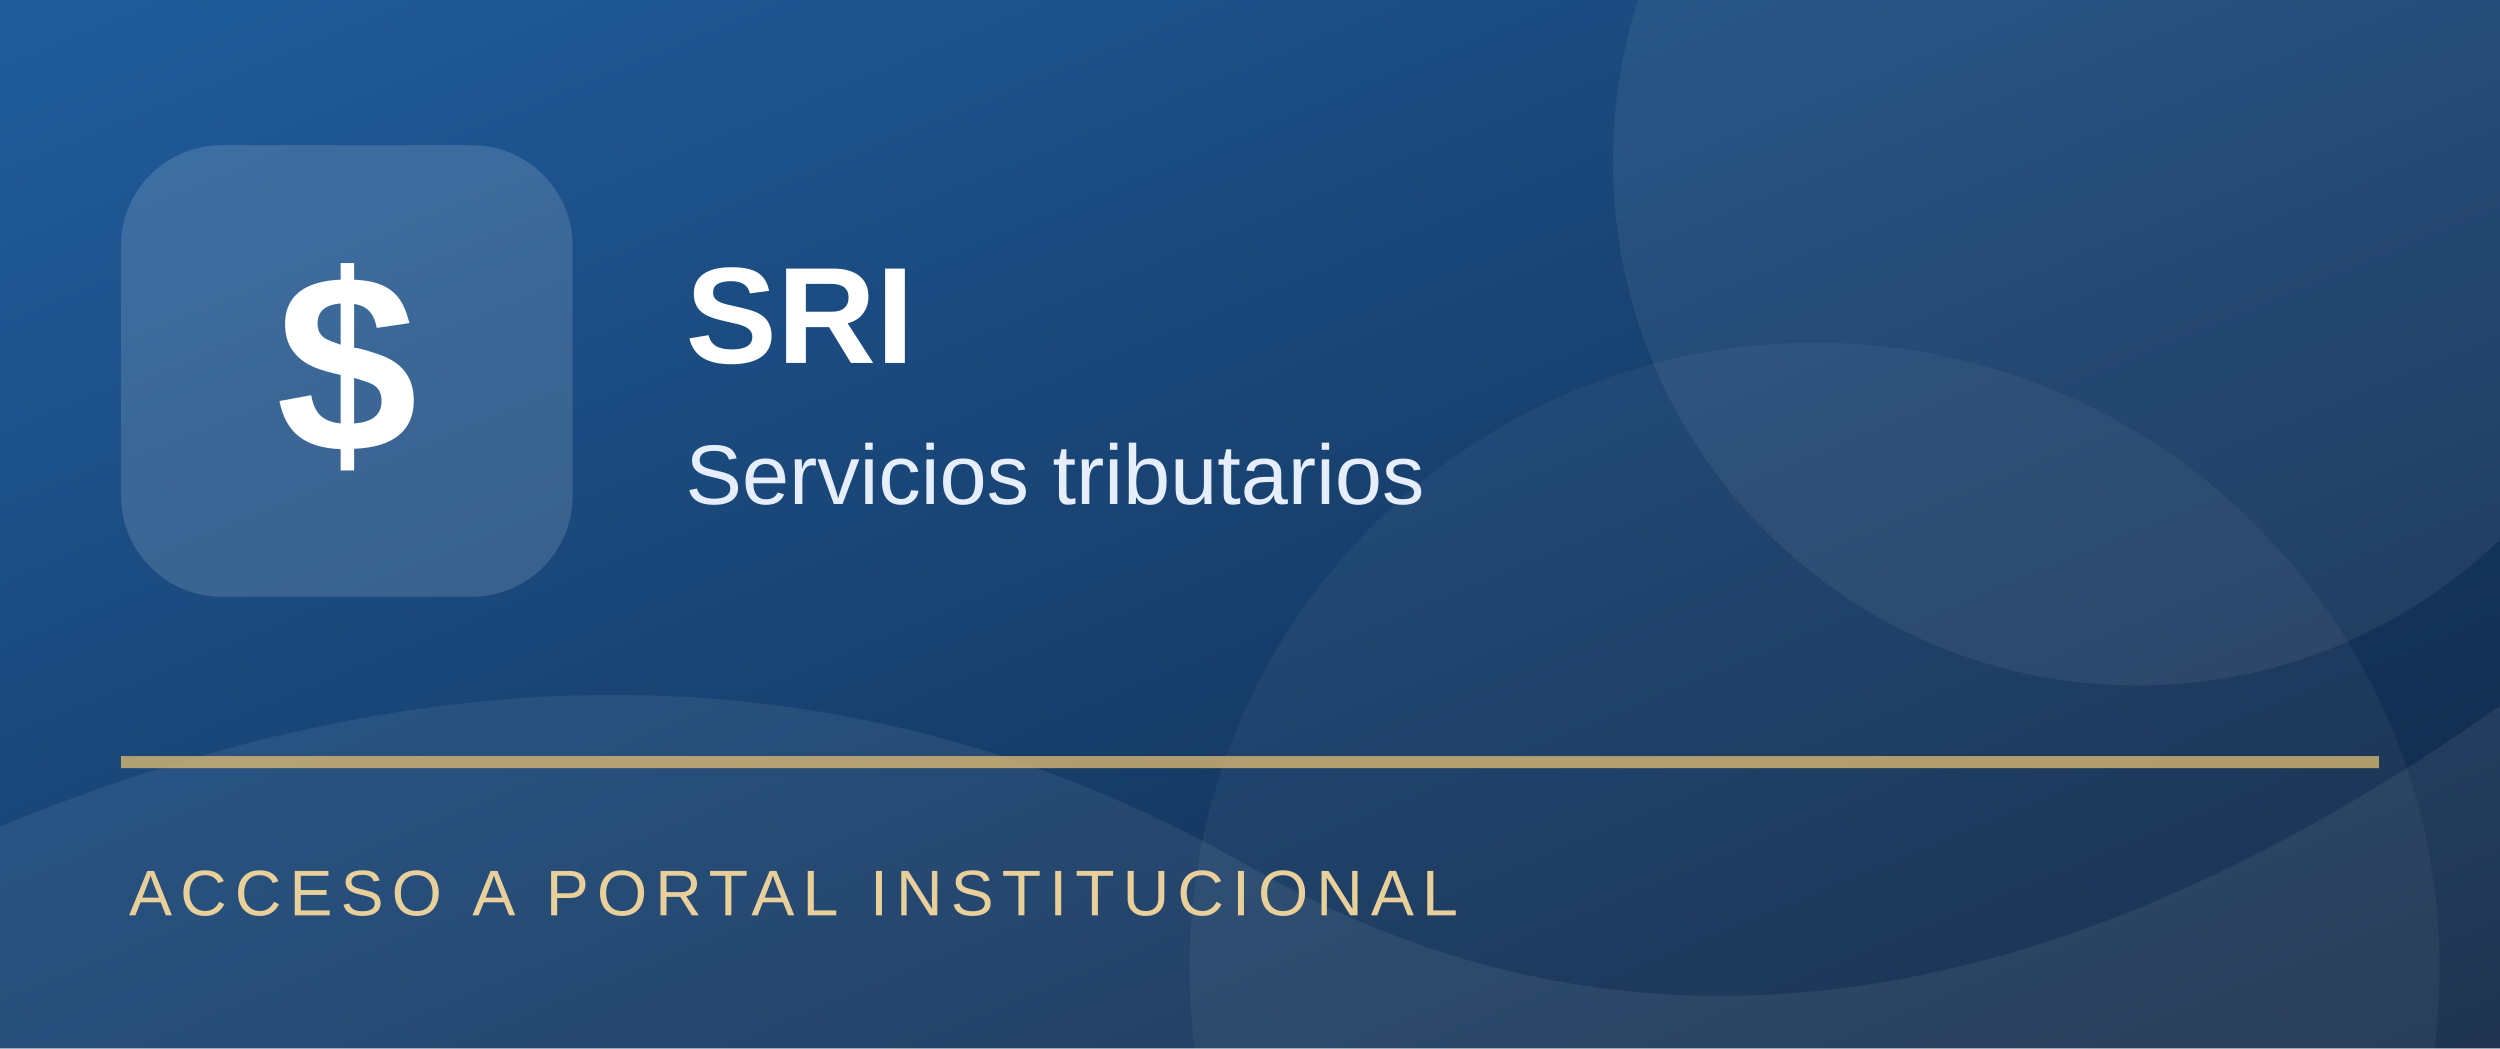
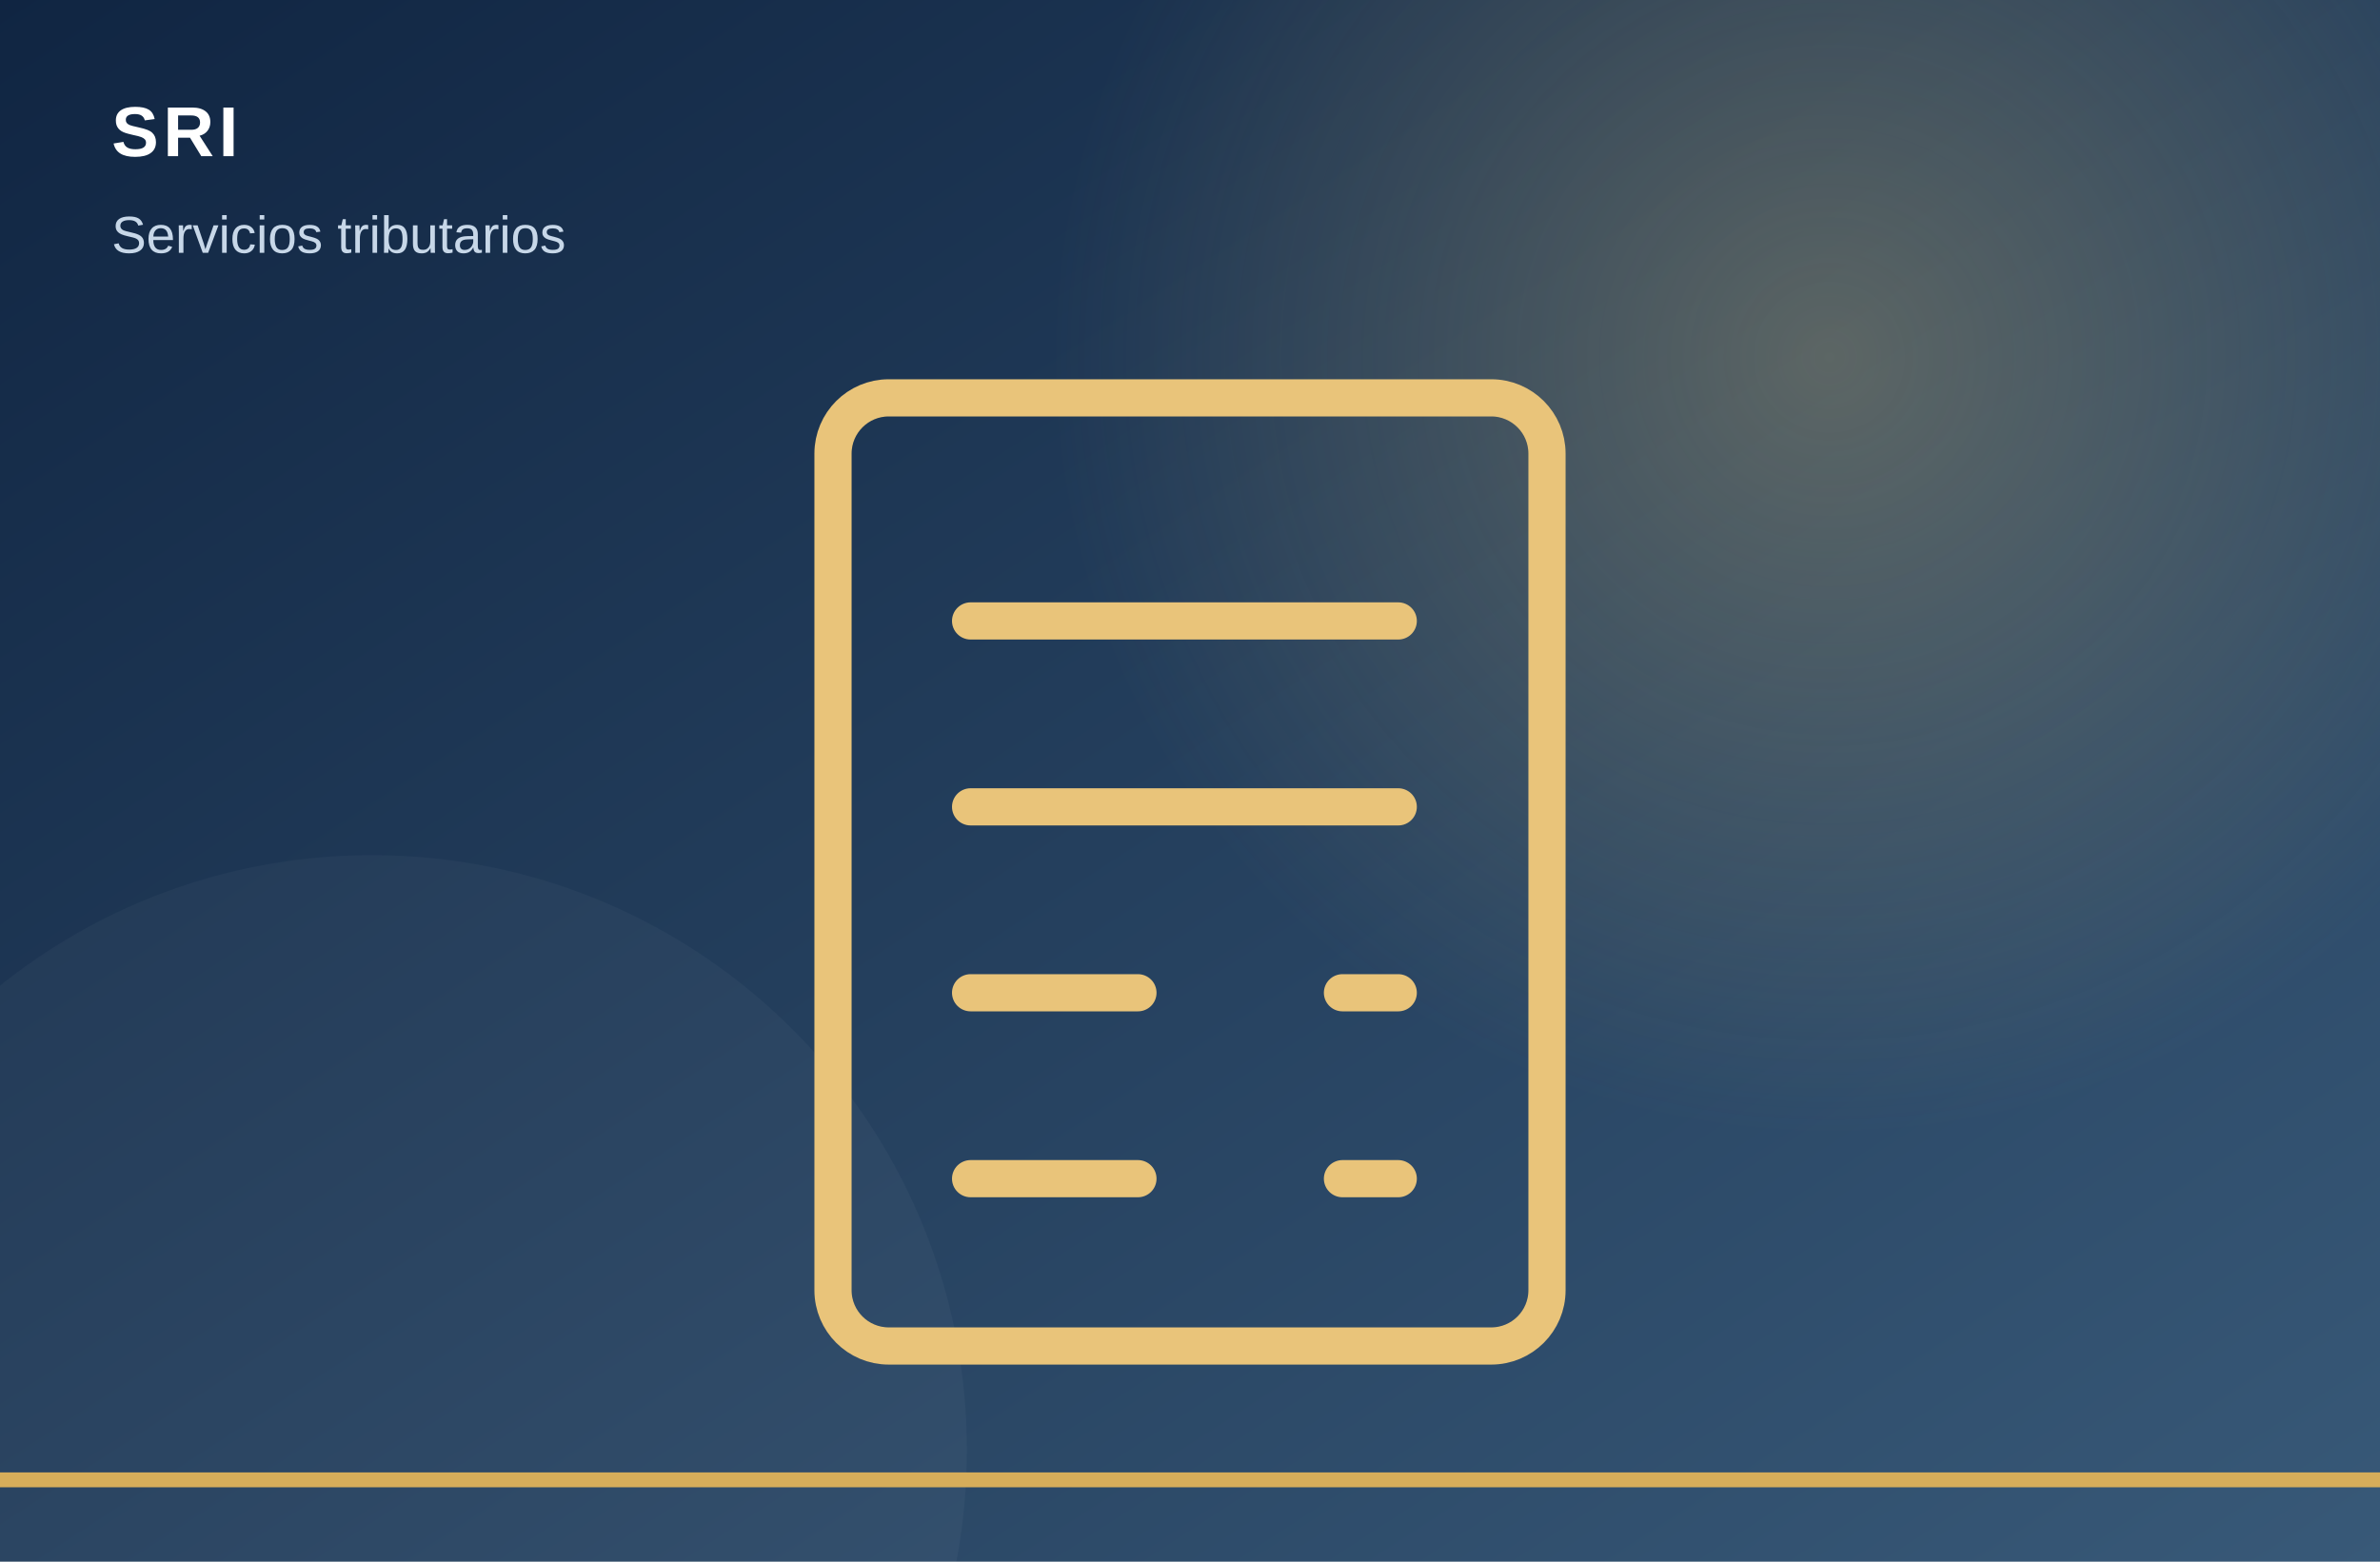
- <svg xmlns="http://www.w3.org/2000/svg" viewBox="0 0 620 260">
+ <svg xmlns="http://www.w3.org/2000/svg" viewBox="0 0 640 420">
  <defs>
-     <linearGradient id="g" x2="1" y2="1">
-       <stop stop-color="#205d9d" />
-       <stop offset="1" stop-color="#102644" />
+     <linearGradient id="b" x2="1" y2="1">
+       <stop stop-color="#102542" />
+       <stop offset="1" stop-color="#385978" />
    </linearGradient>
+     <radialGradient id="g">
+       <stop stop-color="#f4cf79" stop-opacity=".27" />
+       <stop offset="1" stop-color="#f4cf79" stop-opacity="0" />
+     </radialGradient>
  </defs>
-   <rect width="620" height="260" fill="url(#g)" />
-   <circle cx="530" cy="40" r="130" fill="#fff" opacity=".06" />
-   <circle cx="450" cy="240" r="155" fill="#fff" opacity=".045" />
-   <path d="M0 205 Q170 135 310 215 T620 175 V260 H0" fill="#fff" opacity=".07" />
-   <rect x="30" y="36" width="112" height="112" rx="25" fill="#fff" opacity=".14" />
-   <text x="86" y="112" font-family="Arial, sans-serif" font-size="63" fill="#fff" text-anchor="middle" font-weight="700">$</text>
-   <text x="170" y="90" font-family="Arial, sans-serif" font-size="34" fill="#fff" font-weight="800">SRI</text>
-   <text x="170" y="125" font-family="Arial, sans-serif" font-size="21" fill="#e5eefa">Servicios tributarios</text>
-   <path d="M30 189 H590" stroke="#e3bd71" stroke-width="3" opacity=".75" />
-   <text x="32" y="227" font-family="Arial, sans-serif" font-size="16" fill="#e9d09b" letter-spacing="2">ACCESO A PORTAL INSTITUCIONAL</text>
+   <rect width="640" height="420" fill="url(#b)" />
+   <circle cx="492" cy="96" r="210" fill="url(#g)" />
+   <circle cx="100" cy="390" r="160" fill="#ffffff" opacity=".035" />
+   <g fill="none" stroke="#e9c47a" stroke-width="10" stroke-linejoin="round" stroke-linecap="round">
+     <rect x="224" y="107" width="192" height="255" rx="15" />
+     <path d="M261 167h115m-115 50h115m-115 50h45m55 0h15m-115 50h45m55 0h15" />
+   </g>
+   <path d="M0 398h640" stroke="#d6ad5a" stroke-width="4" />
+   <text x="30" y="42" font-family="Arial,sans-serif" font-size="19" font-weight="bold" fill="#fff" letter-spacing="1.2">SRI</text>
+   <text x="30" y="68" font-family="Arial,sans-serif" font-size="14" fill="#c7d7e8">Servicios tributarios</text>
</svg>
